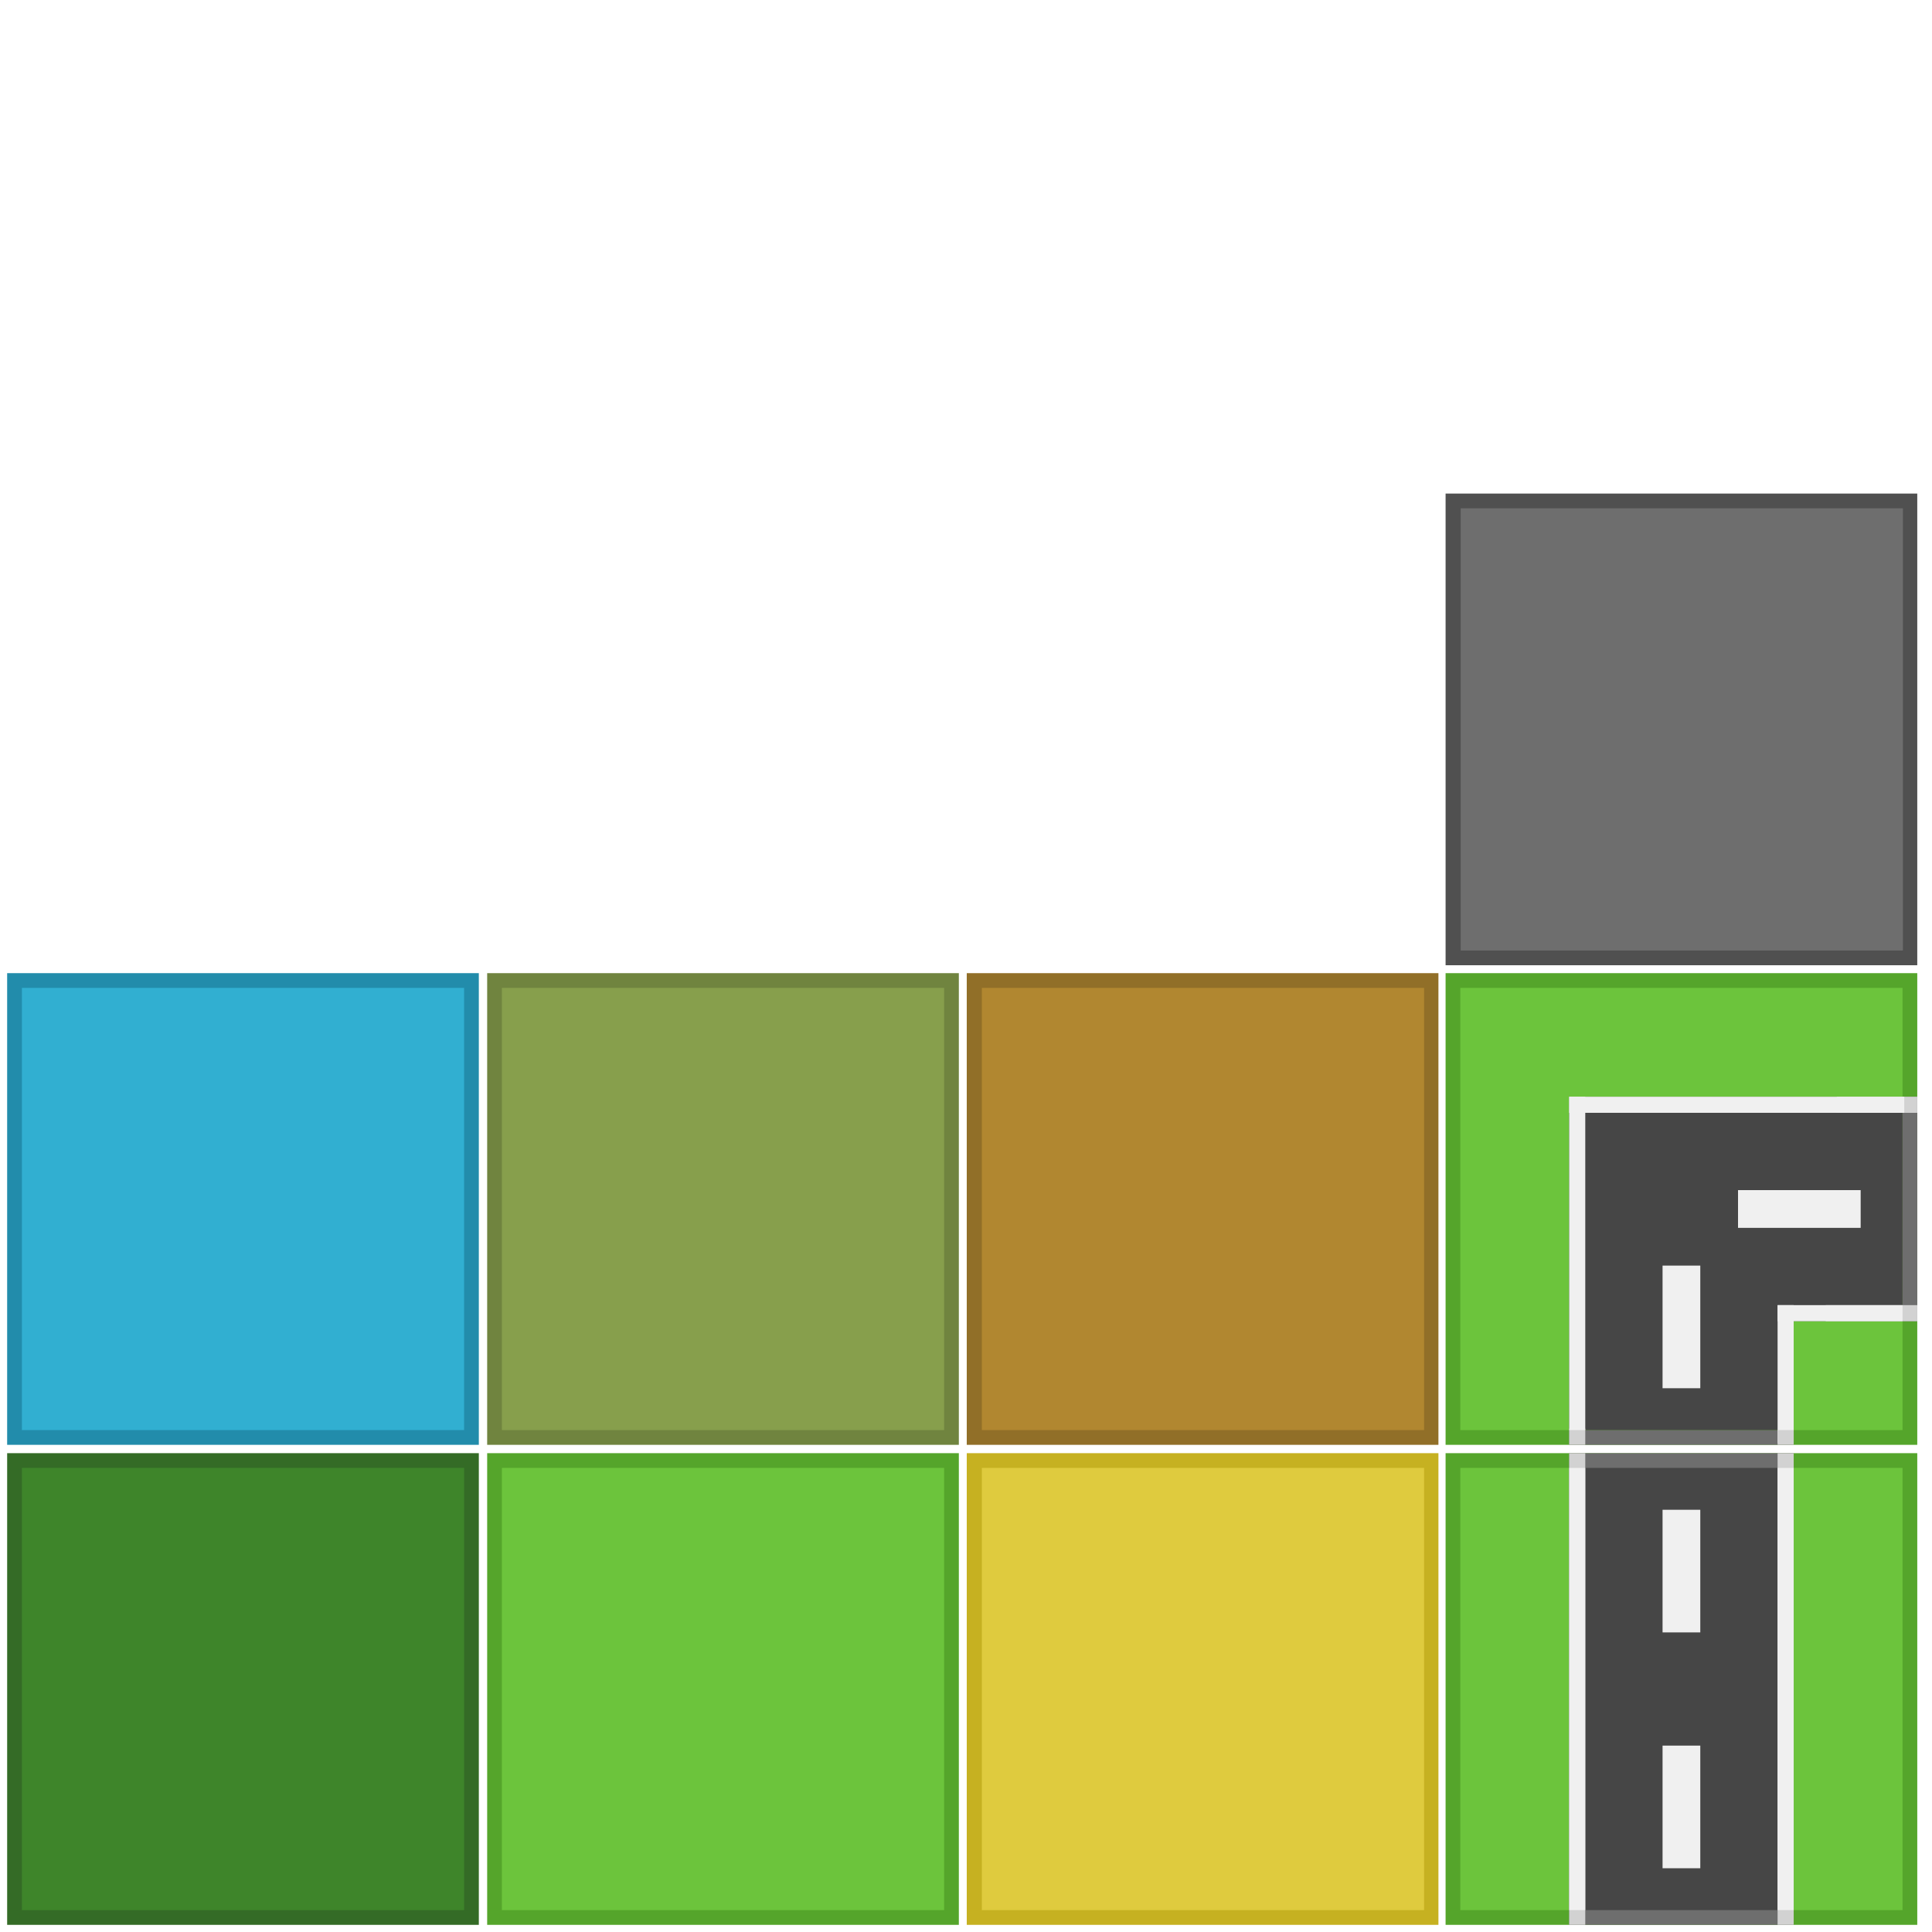
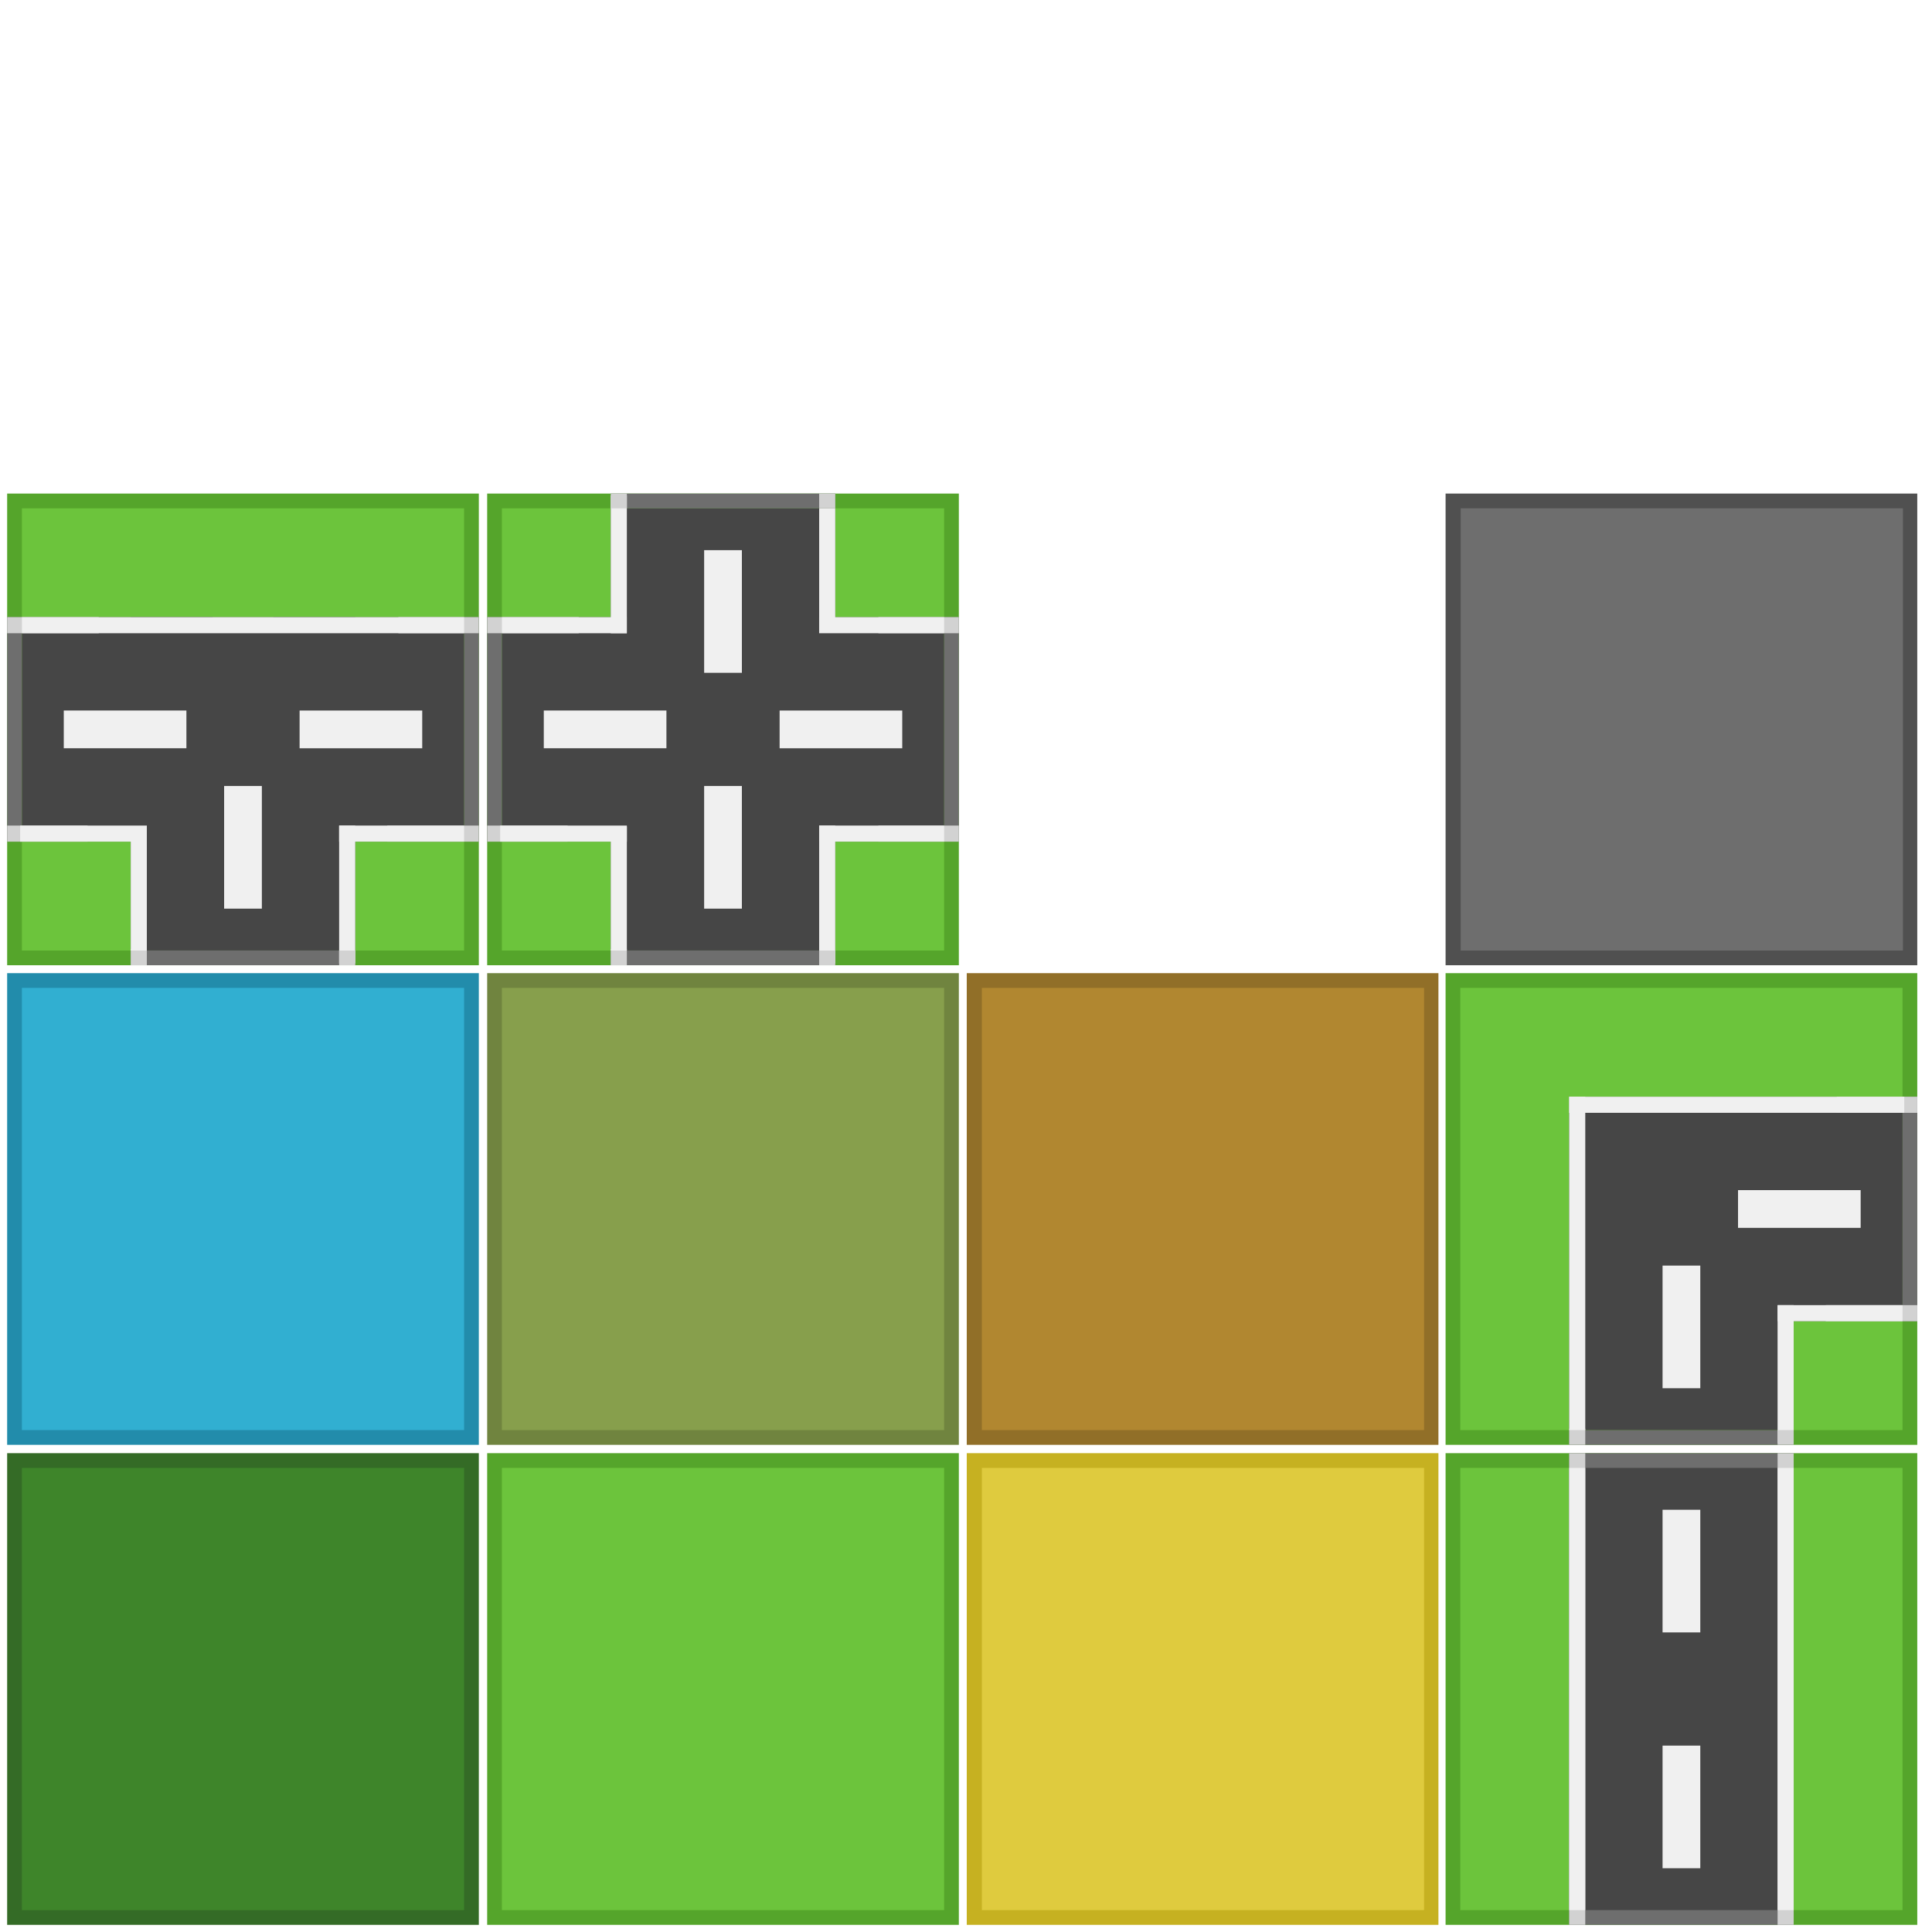
<svg xmlns="http://www.w3.org/2000/svg" width="1024" height="1024" viewBox="0 0 1024 1024" id="svg2" version="1.1">
  <defs id="defs4" />
  <g id="layer1" transform="translate(0,-28.36216)">
    <rect y="798.571" x="766.191" height="250" width="250" id="rect4138-5-6" style="fill:#55a52b;fill-opacity:1;fill-rule:evenodd;stroke:none;stroke-width:0.047;stroke-linecap:butt;stroke-linejoin:round;stroke-miterlimit:4;stroke-dasharray:none;stroke-opacity:1" />
    <rect y="806.384" x="774.003" height="234.375" width="234.375" id="rect4138-5-8-6" style="fill:#6cc43c;fill-opacity:1;fill-rule:evenodd;stroke:none;stroke-width:0.047;stroke-linecap:butt;stroke-linejoin:round;stroke-miterlimit:4;stroke-dasharray:none;stroke-opacity:1" />
    <rect y="544.152" x="3.791" height="250" width="250" id="rect4138-3" style="fill:#228cab;fill-opacity:1;fill-rule:evenodd;stroke:none;stroke-width:0.047;stroke-linecap:butt;stroke-linejoin:round;stroke-miterlimit:4;stroke-dasharray:none;stroke-opacity:1" />
    <rect y="551.965" x="11.604" height="234.375" width="234.375" id="rect4138-3-2" style="fill:#31afd1;fill-opacity:1;fill-rule:evenodd;stroke:none;stroke-width:0.047;stroke-linecap:butt;stroke-linejoin:round;stroke-miterlimit:4;stroke-dasharray:none;stroke-opacity:1" />
    <rect y="798.571" x="3.791" height="250" width="250" id="rect4138" style="fill:#346b26;fill-opacity:1;fill-rule:evenodd;stroke:none;stroke-width:0.047;stroke-linecap:butt;stroke-linejoin:round;stroke-miterlimit:4;stroke-dasharray:none;stroke-opacity:1" />
    <rect y="798.571" x="258.21" height="250" width="250" id="rect4138-5" style="fill:#55a52b;fill-opacity:1;fill-rule:evenodd;stroke:none;stroke-width:0.047;stroke-linecap:butt;stroke-linejoin:round;stroke-miterlimit:4;stroke-dasharray:none;stroke-opacity:1" />
    <rect y="544.152" x="258.21" height="250" width="250" id="rect4138-3-6" style="fill:#70843f;fill-opacity:1;fill-rule:evenodd;stroke:none;stroke-width:0.047;stroke-linecap:butt;stroke-linejoin:round;stroke-miterlimit:4;stroke-dasharray:none;stroke-opacity:1" />
    <rect y="551.965" x="266.022" height="234.375" width="234.375" id="rect4138-3-6-0" style="fill:#879f4c;fill-opacity:1;fill-rule:evenodd;stroke:none;stroke-width:0.047;stroke-linecap:butt;stroke-linejoin:round;stroke-miterlimit:4;stroke-dasharray:none;stroke-opacity:1" />
    <rect y="806.384" x="266.022" height="234.375" width="234.375" id="rect4138-5-8" style="fill:#6cc43c;fill-opacity:1;fill-rule:evenodd;stroke:none;stroke-width:0.047;stroke-linecap:butt;stroke-linejoin:round;stroke-miterlimit:4;stroke-dasharray:none;stroke-opacity:1" />
    <rect y="806.384" x="11.604" height="234.375" width="234.375" id="rect4138-8" style="fill:#3e852a;fill-opacity:1;fill-rule:evenodd;stroke:none;stroke-width:0.047;stroke-linecap:butt;stroke-linejoin:round;stroke-miterlimit:4;stroke-dasharray:none;stroke-opacity:1" />
    <rect y="798.571" x="512.4" height="250" width="250" id="rect4138-3-6-9" style="fill:#c6b121;fill-opacity:1;fill-rule:evenodd;stroke:none;stroke-width:0.047;stroke-linecap:butt;stroke-linejoin:round;stroke-miterlimit:4;stroke-dasharray:none;stroke-opacity:1" />
    <rect y="806.384" x="520.413" height="234.375" width="234.375" id="rect4138-3-6-0-9" style="fill:#dfcb3e;fill-opacity:1;fill-rule:evenodd;stroke:none;stroke-width:0.047;stroke-linecap:butt;stroke-linejoin:round;stroke-miterlimit:4;stroke-dasharray:none;stroke-opacity:1" />
    <rect y="544.152" x="512.4" height="250" width="250" id="rect4138-3-6-9-8" style="fill:#916f28;fill-opacity:1;fill-rule:evenodd;stroke:none;stroke-width:0.047;stroke-linecap:butt;stroke-linejoin:round;stroke-miterlimit:4;stroke-dasharray:none;stroke-opacity:1" />
    <rect y="551.965" x="520.413" height="234.375" width="234.375" id="rect4138-3-6-0-9-4" style="fill:#b18730;fill-opacity:1;fill-rule:evenodd;stroke:none;stroke-width:0.047;stroke-linecap:butt;stroke-linejoin:round;stroke-miterlimit:4;stroke-dasharray:none;stroke-opacity:1" />
    <rect y="798.571" x="831.692" height="250" width="119" id="rect4138-3-6-9-82" style="fill:#6e6e6e;fill-opacity:1;fill-rule:evenodd;stroke:none;stroke-width:0.032;stroke-linecap:butt;stroke-linejoin:round;stroke-miterlimit:4;stroke-dasharray:none;stroke-opacity:1" />
    <rect y="806.384" x="831.692" height="234.375" width="119" id="rect4138-3-6-0-9-8" style="fill:#464646;fill-opacity:1;fill-rule:evenodd;stroke:none;stroke-width:0.033;stroke-linecap:butt;stroke-linejoin:round;stroke-miterlimit:4;stroke-dasharray:none;stroke-opacity:1" />
    <rect y="289.962" x="766.191" height="250" width="250" id="rect4138-3-6-9-82-3" style="fill:#505050;fill-opacity:1;fill-rule:evenodd;stroke:none;stroke-width:0.047;stroke-linecap:butt;stroke-linejoin:round;stroke-miterlimit:4;stroke-dasharray:none;stroke-opacity:1" />
    <rect y="297.775" x="774.204" height="234.375" width="234.375" id="rect4138-3-6-0-9-8-4" style="fill:#6e6e6e;fill-opacity:1;fill-rule:evenodd;stroke:none;stroke-width:0.047;stroke-linecap:butt;stroke-linejoin:round;stroke-miterlimit:4;stroke-dasharray:none;stroke-opacity:1" />
    <rect y="953.571" x="881.191" height="65" width="20" id="rect4138-3-6-0-9-8-4-9" style="fill:#f0f0f0;fill-opacity:1;fill-rule:evenodd;stroke:none;stroke-width:0.007;stroke-linecap:butt;stroke-linejoin:round;stroke-miterlimit:4;stroke-dasharray:none;stroke-opacity:1" />
    <rect y="828.571" x="881.191" height="65" width="20" id="rect4138-3-6-0-9-8-4-9-4" style="fill:#f0f0f0;fill-opacity:1;fill-rule:evenodd;stroke:none;stroke-width:0.007;stroke-linecap:butt;stroke-linejoin:round;stroke-miterlimit:4;stroke-dasharray:none;stroke-opacity:1" />
    <rect y="798.571" x="942.156" height="250" width="8.535" id="rect4138-3-6-0-9-8-4-9-4-6-4" style="fill:#d2d2d2;fill-opacity:1;fill-rule:evenodd;stroke:none;stroke-width:0.009;stroke-linecap:butt;stroke-linejoin:round;stroke-miterlimit:4;stroke-dasharray:none;stroke-opacity:1" />
    <rect y="806.384" x="942.156" height="234.375" width="8.535" id="rect4138-3-6-0-9-8-4-9-4-6" style="fill:#f0f0f0;fill-opacity:1;fill-rule:evenodd;stroke:none;stroke-width:0.009;stroke-linecap:butt;stroke-linejoin:round;stroke-miterlimit:4;stroke-dasharray:none;stroke-opacity:1" />
    <rect y="798.571" x="831.692" height="250" width="8.535" id="rect4138-3-6-0-9-8-4-9-4-6-4-8" style="fill:#d2d2d2;fill-opacity:1;fill-rule:evenodd;stroke:none;stroke-width:0.009;stroke-linecap:butt;stroke-linejoin:round;stroke-miterlimit:4;stroke-dasharray:none;stroke-opacity:1" />
    <rect y="806.384" x="831.692" height="234.375" width="8.535" id="rect4138-3-6-0-9-8-4-9-4-6-0" style="fill:#f0f0f0;fill-opacity:1;fill-rule:evenodd;stroke:none;stroke-width:0.009;stroke-linecap:butt;stroke-linejoin:round;stroke-miterlimit:4;stroke-dasharray:none;stroke-opacity:1" />
    <rect y="544.152" x="766.191" height="250" width="250" id="rect4138-5-6-5" style="fill:#55a52b;fill-opacity:1;fill-rule:evenodd;stroke:none;stroke-width:0.047;stroke-linecap:butt;stroke-linejoin:round;stroke-miterlimit:4;stroke-dasharray:none;stroke-opacity:1" />
    <rect y="551.965" x="774.003" height="234.375" width="234.375" id="rect4138-5-8-6-5" style="fill:#6cc43c;fill-opacity:1;fill-rule:evenodd;stroke:none;stroke-width:0.047;stroke-linecap:butt;stroke-linejoin:round;stroke-miterlimit:4;stroke-dasharray:none;stroke-opacity:1" />
    <rect y="786.337" x="831.692" height="7.815" width="119" id="rect4138-3-6-9-82-8" style="fill:#6e6e6e;fill-opacity:1;fill-rule:evenodd;stroke:none;stroke-width:0.006;stroke-linecap:butt;stroke-linejoin:round;stroke-miterlimit:4;stroke-dasharray:none;stroke-opacity:1" />
    <rect y="609.644" x="831.692" height="176.695" width="119" id="rect4138-3-6-0-9-8-7" style="fill:#464646;fill-opacity:1;fill-rule:evenodd;stroke:none;stroke-width:0.029;stroke-linecap:butt;stroke-linejoin:round;stroke-miterlimit:4;stroke-dasharray:none;stroke-opacity:1" />
    <rect y="785.617" x="831.692" height="8.535" width="8.535" id="rect4138-3-6-0-9-8-4-9-4-6-4-8-4" style="fill:#d2d2d2;fill-opacity:1;fill-rule:evenodd;stroke:none;stroke-width:0.002;stroke-linecap:butt;stroke-linejoin:round;stroke-miterlimit:4;stroke-dasharray:none;stroke-opacity:1" />
    <rect y="609.646" x="831.692" height="176.693" width="8.535" id="rect4138-3-6-0-9-8-4-9-4-6-0-5" style="fill:#f0f0f0;fill-opacity:1;fill-rule:evenodd;stroke:none;stroke-width:0.008;stroke-linecap:butt;stroke-linejoin:round;stroke-miterlimit:4;stroke-dasharray:none;stroke-opacity:1" />
    <rect y="-1016.2" x="609.652" height="7.85" width="119" id="rect4138-3-6-9-82-8-5" style="fill:#6e6e6e;fill-opacity:1;fill-rule:evenodd;stroke:none;stroke-width:0.006;stroke-linecap:butt;stroke-linejoin:round;stroke-miterlimit:4;stroke-dasharray:none;stroke-opacity:1" transform="rotate(90)" />
    <rect y="-1008.379" x="609.652" height="101.075" width="119" id="rect4138-3-6-0-9-8-7-2" style="fill:#464646;fill-opacity:1;fill-rule:evenodd;stroke:none;stroke-width:0.022;stroke-linecap:butt;stroke-linejoin:round;stroke-miterlimit:4;stroke-dasharray:none;stroke-opacity:1" transform="rotate(90)" />
    <rect y="720.111" x="942.154" height="73.073" width="8.535" id="rect4138-3-6-0-9-8-4-9-4-6-3" style="fill:#f0f0f0;fill-opacity:1;fill-rule:evenodd;stroke:none;stroke-width:0.005;stroke-linecap:butt;stroke-linejoin:round;stroke-miterlimit:4;stroke-dasharray:none;stroke-opacity:1" />
    <rect y="786.337" x="942.154" height="7.815" width="8.535" id="rect4138-3-6-0-9-8-4-9-4-6-4-7" style="fill:#d2d2d2;fill-opacity:1;fill-rule:evenodd;stroke:none;stroke-width:0.002;stroke-linecap:butt;stroke-linejoin:round;stroke-miterlimit:4;stroke-dasharray:none;stroke-opacity:1" />
    <rect y="-986.191" x="659.152" height="65" width="20" id="rect4138-3-6-0-9-8-4-9-4-0-4" style="fill:#f0f0f0;fill-opacity:1;fill-rule:evenodd;stroke:none;stroke-width:0.007;stroke-linecap:butt;stroke-linejoin:round;stroke-miterlimit:4;stroke-dasharray:none;stroke-opacity:1" transform="rotate(90)" />
    <rect y="-1016.199" x="720.113" height="48.535" width="8.535" id="rect4138-3-6-0-9-8-4-9-4-6-4-7-3" style="fill:#d2d2d2;fill-opacity:1;fill-rule:evenodd;stroke:none;stroke-width:0.004;stroke-linecap:butt;stroke-linejoin:round;stroke-miterlimit:4;stroke-dasharray:none;stroke-opacity:1" transform="rotate(90)" />
    <rect y="-1008.378" x="720.113" height="66.222" width="8.535" id="rect4138-3-6-0-9-8-4-9-4-6-3-8" style="fill:#f0f0f0;fill-opacity:1;fill-rule:evenodd;stroke:none;stroke-width:0.005;stroke-linecap:butt;stroke-linejoin:round;stroke-miterlimit:4;stroke-dasharray:none;stroke-opacity:1" transform="rotate(90)" />
    <rect y="-1016.191" x="609.642" height="42.641" width="8.535" id="rect4138-3-6-0-9-8-4-9-4-6-4-8-4-3" style="fill:#d2d2d2;fill-opacity:1;fill-rule:evenodd;stroke:none;stroke-width:0.004;stroke-linecap:butt;stroke-linejoin:round;stroke-miterlimit:4;stroke-dasharray:none;stroke-opacity:1" transform="rotate(90)" />
    <rect y="-1009.302" x="609.642" height="177.61" width="8.535" id="rect4138-3-6-0-9-8-4-9-4-6-0-5-5" style="fill:#f0f0f0;fill-opacity:1;fill-rule:evenodd;stroke:none;stroke-width:0.008;stroke-linecap:butt;stroke-linejoin:round;stroke-miterlimit:4;stroke-dasharray:none;stroke-opacity:1" transform="rotate(90)" />
    <rect y="699.152" x="881.191" height="65" width="20" id="rect4138-3-6-0-9-8-4-9-8" style="fill:#f0f0f0;fill-opacity:1;fill-rule:evenodd;stroke:none;stroke-width:0.007;stroke-linecap:butt;stroke-linejoin:round;stroke-miterlimit:4;stroke-dasharray:none;stroke-opacity:1" />
+     <rect y="289.962" x="3.791" height="250" width="250" id="rect4138-5-6-5-0" style="fill:#55a52b;fill-opacity:1;fill-rule:evenodd;stroke:none;stroke-width:0.047;stroke-linecap:butt;stroke-linejoin:round;stroke-miterlimit:4;stroke-dasharray:none;stroke-opacity:1" />
+     <rect y="297.775" x="11.604" height="234.375" width="234.375" id="rect4138-5-8-6-5-3" style="fill:#6cc43c;fill-opacity:1;fill-rule:evenodd;stroke:none;stroke-width:0.047;stroke-linecap:butt;stroke-linejoin:round;stroke-miterlimit:4;stroke-dasharray:none;stroke-opacity:1" />
+     <rect y="532.147" x="69.292" height="7.815" width="119" id="rect4138-3-6-9-82-8-0" style="fill:#6e6e6e;fill-opacity:1;fill-rule:evenodd;stroke:none;stroke-width:0.006;stroke-linecap:butt;stroke-linejoin:round;stroke-miterlimit:4;stroke-dasharray:none;stroke-opacity:1" />
+     <rect y="355.454" x="69.292" height="176.695" width="119" id="rect4138-3-6-0-9-8-7-3" style="fill:#464646;fill-opacity:1;fill-rule:evenodd;stroke:none;stroke-width:0.029;stroke-linecap:butt;stroke-linejoin:round;stroke-miterlimit:4;stroke-dasharray:none;stroke-opacity:1" />
+     <rect y="531.427" x="69.292" height="8.535" width="8.535" id="rect4138-3-6-0-9-8-4-9-4-6-4-8-4-1" style="fill:#d2d2d2;fill-opacity:1;fill-rule:evenodd;stroke:none;stroke-width:0.002;stroke-linecap:butt;stroke-linejoin:round;stroke-miterlimit:4;stroke-dasharray:none;stroke-opacity:1" />
+     <rect y="-253.8" x="355.462" height="7.85" width="119" id="rect4138-3-6-9-82-8-5-9" style="fill:#6e6e6e;fill-opacity:1;fill-rule:evenodd;stroke:none;stroke-width:0.006;stroke-linecap:butt;stroke-linejoin:round;stroke-miterlimit:4;stroke-dasharray:none;stroke-opacity:1" transform="matrix(0,1,-1,0,0,0)" />
+     <rect y="-245.979" x="355.462" height="101.075" width="119" id="rect4138-3-6-0-9-8-7-2-3" style="fill:#464646;fill-opacity:1;fill-rule:evenodd;stroke:none;stroke-width:0.022;stroke-linecap:butt;stroke-linejoin:round;stroke-miterlimit:4;stroke-dasharray:none;stroke-opacity:1" transform="matrix(0,1,-1,0,0,0)" />
+     <rect y="465.921" x="179.754" height="73.073" width="8.535" id="rect4138-3-6-0-9-8-4-9-4-6-3-7" style="fill:#f0f0f0;fill-opacity:1;fill-rule:evenodd;stroke:none;stroke-width:0.005;stroke-linecap:butt;stroke-linejoin:round;stroke-miterlimit:4;stroke-dasharray:none;stroke-opacity:1" />
+     <rect y="532.147" x="179.754" height="7.815" width="8.535" id="rect4138-3-6-0-9-8-4-9-4-6-4-7-9" style="fill:#d2d2d2;fill-opacity:1;fill-rule:evenodd;stroke:none;stroke-width:0.002;stroke-linecap:butt;stroke-linejoin:round;stroke-miterlimit:4;stroke-dasharray:none;stroke-opacity:1" />
+     <rect y="-223.791" x="404.962" height="65" width="20" id="rect4138-3-6-0-9-8-4-9-4-0-4-0" style="fill:#f0f0f0;fill-opacity:1;fill-rule:evenodd;stroke:none;stroke-width:0.007;stroke-linecap:butt;stroke-linejoin:round;stroke-miterlimit:4;stroke-dasharray:none;stroke-opacity:1" transform="matrix(0,1,-1,0,0,0)" />
+     <rect y="-253.799" x="465.923" height="48.535" width="8.535" id="rect4138-3-6-0-9-8-4-9-4-6-4-7-3-5" style="fill:#d2d2d2;fill-opacity:1;fill-rule:evenodd;stroke:none;stroke-width:0.004;stroke-linecap:butt;stroke-linejoin:round;stroke-miterlimit:4;stroke-dasharray:none;stroke-opacity:1" transform="matrix(0,1,-1,0,0,0)" />
+     <rect y="-245.978" x="465.923" height="66.222" width="8.535" id="rect4138-3-6-0-9-8-4-9-4-6-3-8-4" style="fill:#f0f0f0;fill-opacity:1;fill-rule:evenodd;stroke:none;stroke-width:0.005;stroke-linecap:butt;stroke-linejoin:round;stroke-miterlimit:4;stroke-dasharray:none;stroke-opacity:1" transform="matrix(0,1,-1,0,0,0)" />
+     <rect y="-253.791" x="355.452" height="42.641" width="8.535" id="rect4138-3-6-0-9-8-4-9-4-6-4-8-4-3-7" style="fill:#d2d2d2;fill-opacity:1;fill-rule:evenodd;stroke:none;stroke-width:0.004;stroke-linecap:butt;stroke-linejoin:round;stroke-miterlimit:4;stroke-dasharray:none;stroke-opacity:1" transform="matrix(0,1,-1,0,0,0)" />
+     <rect y="444.962" x="118.791" height="65" width="20" id="rect4138-3-6-0-9-8-4-9-8-9" style="fill:#f0f0f0;fill-opacity:1;fill-rule:evenodd;stroke:none;stroke-width:0.007;stroke-linecap:butt;stroke-linejoin:round;stroke-miterlimit:4;stroke-dasharray:none;stroke-opacity:1" />
+     <rect y="3.791" x="-474.452" height="7.85" width="119" id="rect4138-3-6-9-82-8-5-9-3" style="fill:#6e6e6e;fill-opacity:1;fill-rule:evenodd;stroke:none;stroke-width:0.006;stroke-linecap:butt;stroke-linejoin:round;stroke-miterlimit:4;stroke-dasharray:none;stroke-opacity:1" transform="matrix(0,-1,1,0,0,0)" />
+     <rect y="11.612" x="-474.452" height="101.075" width="119" id="rect4138-3-6-0-9-8-7-2-3-7" style="fill:#464646;fill-opacity:1;fill-rule:evenodd;stroke:none;stroke-width:0.022;stroke-linecap:butt;stroke-linejoin:round;stroke-miterlimit:4;stroke-dasharray:none;stroke-opacity:1" transform="matrix(0,-1,1,0,0,0)" />
+     <rect y="466.456" x="69.293" height="65.693" width="8.535" id="rect4138-3-6-0-9-8-4-9-4-6-0-5-8" style="fill:#f0f0f0;fill-opacity:1;fill-rule:evenodd;stroke:none;stroke-width:0.008;stroke-linecap:butt;stroke-linejoin:round;stroke-miterlimit:4;stroke-dasharray:none;stroke-opacity:1" />
+     <rect y="33.8" x="-424.952" height="65" width="20" id="rect4138-3-6-0-9-8-4-9-4-0-4-0-2" style="fill:#f0f0f0;fill-opacity:1;fill-rule:evenodd;stroke:none;stroke-width:0.007;stroke-linecap:butt;stroke-linejoin:round;stroke-miterlimit:4;stroke-dasharray:none;stroke-opacity:1" transform="matrix(0,-1,1,0,0,0)" />
+     <rect y="3.792" x="-363.991" height="48.535" width="8.535" id="rect4138-3-6-0-9-8-4-9-4-6-4-7-3-5-2" style="fill:#d2d2d2;fill-opacity:1;fill-rule:evenodd;stroke:none;stroke-width:0.004;stroke-linecap:butt;stroke-linejoin:round;stroke-miterlimit:4;stroke-dasharray:none;stroke-opacity:1" transform="matrix(0,-1,1,0,0,0)" />
+     <rect y="3.8" x="-474.462" height="42.641" width="8.535" id="rect4138-3-6-0-9-8-4-9-4-6-4-8-4-3-7-5" style="fill:#d2d2d2;fill-opacity:1;fill-rule:evenodd;stroke:none;stroke-width:0.004;stroke-linecap:butt;stroke-linejoin:round;stroke-miterlimit:4;stroke-dasharray:none;stroke-opacity:1" transform="matrix(0,-1,1,0,0,0)" />
+     <rect y="10.689" x="-474.462" height="67.137" width="8.535" id="rect4138-3-6-0-9-8-4-9-4-6-0-5-5-0-8" style="fill:#f0f0f0;fill-opacity:1;fill-rule:evenodd;stroke:none;stroke-width:0.008;stroke-linecap:butt;stroke-linejoin:round;stroke-miterlimit:4;stroke-dasharray:none;stroke-opacity:1" transform="matrix(0,-1,1,0,0,0)" />
+     <rect y="-245.984" x="355.452" height="234.369" width="8.535" id="rect4138-3-6-0-9-8-4-9-4-6-0-5-5-0" style="fill:#f0f0f0;fill-opacity:1;fill-rule:evenodd;stroke:none;stroke-width:0.008;stroke-linecap:butt;stroke-linejoin:round;stroke-miterlimit:4;stroke-dasharray:none;stroke-opacity:1" transform="matrix(0,1,-1,0,0,0)" />
+     <rect y="289.962" x="258.21" height="250" width="250" id="rect4138-5-6-5-0-1" style="fill:#55a52b;fill-opacity:1;fill-rule:evenodd;stroke:none;stroke-width:0.047;stroke-linecap:butt;stroke-linejoin:round;stroke-miterlimit:4;stroke-dasharray:none;stroke-opacity:1" />
+     <rect y="297.775" x="266.022" height="234.375" width="234.375" id="rect4138-5-8-6-5-3-7" style="fill:#6cc43c;fill-opacity:1;fill-rule:evenodd;stroke:none;stroke-width:0.047;stroke-linecap:butt;stroke-linejoin:round;stroke-miterlimit:4;stroke-dasharray:none;stroke-opacity:1" />
+     <rect y="532.147" x="323.711" height="7.815" width="119" id="rect4138-3-6-9-82-8-0-0" style="fill:#6e6e6e;fill-opacity:1;fill-rule:evenodd;stroke:none;stroke-width:0.006;stroke-linecap:butt;stroke-linejoin:round;stroke-miterlimit:4;stroke-dasharray:none;stroke-opacity:1" />
+     <rect y="355.454" x="323.711" height="176.695" width="119" id="rect4138-3-6-0-9-8-7-3-5" style="fill:#464646;fill-opacity:1;fill-rule:evenodd;stroke:none;stroke-width:0.029;stroke-linecap:butt;stroke-linejoin:round;stroke-miterlimit:4;stroke-dasharray:none;stroke-opacity:1" />
+     <rect y="531.427" x="323.711" height="8.535" width="8.535" id="rect4138-3-6-0-9-8-4-9-4-6-4-8-4-1-2" style="fill:#d2d2d2;fill-opacity:1;fill-rule:evenodd;stroke:none;stroke-width:0.002;stroke-linecap:butt;stroke-linejoin:round;stroke-miterlimit:4;stroke-dasharray:none;stroke-opacity:1" />
+     <rect y="-508.21" x="355.462" height="7.85" width="119" id="rect4138-3-6-9-82-8-5-9-0" style="fill:#6e6e6e;fill-opacity:1;fill-rule:evenodd;stroke:none;stroke-width:0.006;stroke-linecap:butt;stroke-linejoin:round;stroke-miterlimit:4;stroke-dasharray:none;stroke-opacity:1" transform="matrix(0,1,-1,0,0,0)" />
+     <rect y="-500.398" x="355.462" height="101.075" width="119" id="rect4138-3-6-0-9-8-7-2-3-78" style="fill:#464646;fill-opacity:1;fill-rule:evenodd;stroke:none;stroke-width:0.022;stroke-linecap:butt;stroke-linejoin:round;stroke-miterlimit:4;stroke-dasharray:none;stroke-opacity:1" transform="matrix(0,1,-1,0,0,0)" />
+     <rect y="-474.47" x="-442.711" height="176.695" width="119" id="rect4138-3-6-0-9-8-7-3-5-7" style="fill:#464646;fill-opacity:1;fill-rule:evenodd;stroke:none;stroke-width:0.029;stroke-linecap:butt;stroke-linejoin:round;stroke-miterlimit:4;stroke-dasharray:none;stroke-opacity:1" transform="scale(-1,-1)" />
+     <rect y="-478.21" x="404.962" height="65" width="20" id="rect4138-3-6-0-9-8-4-9-4-0-4-0-9" style="fill:#f0f0f0;fill-opacity:1;fill-rule:evenodd;stroke:none;stroke-width:0.007;stroke-linecap:butt;stroke-linejoin:round;stroke-miterlimit:4;stroke-dasharray:none;stroke-opacity:1" transform="matrix(0,1,-1,0,0,0)" />
+     <rect y="465.921" x="434.173" height="73.073" width="8.535" id="rect4138-3-6-0-9-8-4-9-4-6-3-7-2" style="fill:#f0f0f0;fill-opacity:1;fill-rule:evenodd;stroke:none;stroke-width:0.005;stroke-linecap:butt;stroke-linejoin:round;stroke-miterlimit:4;stroke-dasharray:none;stroke-opacity:1" />
+     <rect y="532.147" x="434.173" height="7.815" width="8.535" id="rect4138-3-6-0-9-8-4-9-4-6-4-7-9-7" style="fill:#d2d2d2;fill-opacity:1;fill-rule:evenodd;stroke:none;stroke-width:0.002;stroke-linecap:butt;stroke-linejoin:round;stroke-miterlimit:4;stroke-dasharray:none;stroke-opacity:1" />
+     <rect y="-508.209" x="355.452" height="42.641" width="8.535" id="rect4138-3-6-0-9-8-4-9-4-6-4-8-4-3-7-1" style="fill:#d2d2d2;fill-opacity:1;fill-rule:evenodd;stroke:none;stroke-width:0.004;stroke-linecap:butt;stroke-linejoin:round;stroke-miterlimit:4;stroke-dasharray:none;stroke-opacity:1" transform="matrix(0,1,-1,0,0,0)" />
+     <rect y="444.962" x="373.21" height="65" width="20" id="rect4138-3-6-0-9-8-4-9-8-9-3" style="fill:#f0f0f0;fill-opacity:1;fill-rule:evenodd;stroke:none;stroke-width:0.007;stroke-linecap:butt;stroke-linejoin:round;stroke-miterlimit:4;stroke-dasharray:none;stroke-opacity:1" />
+     <rect y="258.21" x="-474.452" height="7.85" width="119" id="rect4138-3-6-9-82-8-5-9-3-8" style="fill:#6e6e6e;fill-opacity:1;fill-rule:evenodd;stroke:none;stroke-width:0.006;stroke-linecap:butt;stroke-linejoin:round;stroke-miterlimit:4;stroke-dasharray:none;stroke-opacity:1" transform="matrix(0,-1,1,0,0,0)" />
+     <rect y="266.031" x="-474.452" height="101.075" width="119" id="rect4138-3-6-0-9-8-7-2-3-7-9" style="fill:#464646;fill-opacity:1;fill-rule:evenodd;stroke:none;stroke-width:0.022;stroke-linecap:butt;stroke-linejoin:round;stroke-miterlimit:4;stroke-dasharray:none;stroke-opacity:1" transform="matrix(0,-1,1,0,0,0)" />
+     <rect y="466.456" x="323.712" height="65.693" width="8.535" id="rect4138-3-6-0-9-8-4-9-4-6-0-5-8-6" style="fill:#f0f0f0;fill-opacity:1;fill-rule:evenodd;stroke:none;stroke-width:0.008;stroke-linecap:butt;stroke-linejoin:round;stroke-miterlimit:4;stroke-dasharray:none;stroke-opacity:1" />
+     <rect y="288.219" x="-424.952" height="65" width="20" id="rect4138-3-6-0-9-8-4-9-4-0-4-0-2-6" style="fill:#f0f0f0;fill-opacity:1;fill-rule:evenodd;stroke:none;stroke-width:0.007;stroke-linecap:butt;stroke-linejoin:round;stroke-miterlimit:4;stroke-dasharray:none;stroke-opacity:1" transform="matrix(0,-1,1,0,0,0)" />
+     <rect y="258.211" x="-363.991" height="48.535" width="8.535" id="rect4138-3-6-0-9-8-4-9-4-6-4-7-3-5-2-5" style="fill:#d2d2d2;fill-opacity:1;fill-rule:evenodd;stroke:none;stroke-width:0.004;stroke-linecap:butt;stroke-linejoin:round;stroke-miterlimit:4;stroke-dasharray:none;stroke-opacity:1" transform="matrix(0,-1,1,0,0,0)" />
+     <rect y="258.219" x="-474.462" height="42.641" width="8.535" id="rect4138-3-6-0-9-8-4-9-4-6-4-8-4-3-7-5-4" style="fill:#d2d2d2;fill-opacity:1;fill-rule:evenodd;stroke:none;stroke-width:0.004;stroke-linecap:butt;stroke-linejoin:round;stroke-miterlimit:4;stroke-dasharray:none;stroke-opacity:1" transform="matrix(0,-1,1,0,0,0)" />
+     <rect y="265.108" x="-474.462" height="67.137" width="8.535" id="rect4138-3-6-0-9-8-4-9-4-6-0-5-5-0-8-4" style="fill:#f0f0f0;fill-opacity:1;fill-rule:evenodd;stroke:none;stroke-width:0.008;stroke-linecap:butt;stroke-linejoin:round;stroke-miterlimit:4;stroke-dasharray:none;stroke-opacity:1" transform="matrix(0,-1,1,0,0,0)" />
+     <rect y="-332.203" x="355.452" height="66.169" width="8.535" id="rect4138-3-6-0-9-8-4-9-4-6-0-5-5-0-0" style="fill:#f0f0f0;fill-opacity:1;fill-rule:evenodd;stroke:none;stroke-width:0.008;stroke-linecap:butt;stroke-linejoin:round;stroke-miterlimit:4;stroke-dasharray:none;stroke-opacity:1" transform="matrix(0,1,-1,0,0,0)" />
+     <rect y="-297.778" x="-442.711" height="7.815" width="119" id="rect4138-3-6-9-82-8-0-0-3" style="fill:#6e6e6e;fill-opacity:1;fill-rule:evenodd;stroke:none;stroke-width:0.006;stroke-linecap:butt;stroke-linejoin:round;stroke-miterlimit:4;stroke-dasharray:none;stroke-opacity:1" transform="scale(-1,-1)" />
+     <rect y="-363.468" x="-442.711" height="65.693" width="8.535" id="rect4138-3-6-0-9-8-4-9-4-6-0-5-8-6-0" style="fill:#f0f0f0;fill-opacity:1;fill-rule:evenodd;stroke:none;stroke-width:0.008;stroke-linecap:butt;stroke-linejoin:round;stroke-miterlimit:4;stroke-dasharray:none;stroke-opacity:1" transform="scale(-1,-1)" />
+     <rect y="-364.003" x="-332.249" height="73.073" width="8.535" id="rect4138-3-6-0-9-8-4-9-4-6-3-7-2-1" style="fill:#f0f0f0;fill-opacity:1;fill-rule:evenodd;stroke:none;stroke-width:0.005;stroke-linecap:butt;stroke-linejoin:round;stroke-miterlimit:4;stroke-dasharray:none;stroke-opacity:1" transform="scale(-1,-1)" />
+     <rect y="-384.962" x="-393.212" height="65" width="20" id="rect4138-3-6-0-9-8-4-9-8-9-3-4" style="fill:#f0f0f0;fill-opacity:1;fill-rule:evenodd;stroke:none;stroke-width:0.007;stroke-linecap:butt;stroke-linejoin:round;stroke-miterlimit:4;stroke-dasharray:none;stroke-opacity:1" transform="scale(-1,-1)" />
+     <rect y="289.959" x="323.714" height="7.818" width="8.535" id="rect4138-3-6-0-9-8-4-9-4-6-4-8-4-1-2-0" style="fill:#d2d2d2;fill-opacity:1;fill-rule:evenodd;stroke:none;stroke-width:0.002;stroke-linecap:butt;stroke-linejoin:round;stroke-miterlimit:4;stroke-dasharray:none;stroke-opacity:1" />
+     <rect y="289.959" x="434.176" height="7.818" width="8.535" id="rect4138-3-6-0-9-8-4-9-4-6-4-8-4-1-2-0-4" style="fill:#d2d2d2;fill-opacity:1;fill-rule:evenodd;stroke:none;stroke-width:0.002;stroke-linecap:butt;stroke-linejoin:round;stroke-miterlimit:4;stroke-dasharray:none;stroke-opacity:1" />
+     <rect y="-500.4" x="355.452" height="66.23" width="8.535" id="rect4138-3-6-0-9-8-4-9-4-6-0-5-5-0-0-1" style="fill:#f0f0f0;fill-opacity:1;fill-rule:evenodd;stroke:none;stroke-width:0.008;stroke-linecap:butt;stroke-linejoin:round;stroke-miterlimit:4;stroke-dasharray:none;stroke-opacity:1" transform="matrix(0,1,-1,0,0,0)" />
+     <rect y="-508.209" x="465.923" height="42.641" width="8.535" id="rect4138-3-6-0-9-8-4-9-4-6-4-8-4-3-7-1-8" style="fill:#d2d2d2;fill-opacity:1;fill-rule:evenodd;stroke:none;stroke-width:0.004;stroke-linecap:butt;stroke-linejoin:round;stroke-miterlimit:4;stroke-dasharray:none;stroke-opacity:1" transform="matrix(0,1,-1,0,0,0)" />
+     <rect y="-500.4" x="465.923" height="66.23" width="8.535" id="rect4138-3-6-0-9-8-4-9-4-6-0-5-5-0-0-1-1" style="fill:#f0f0f0;fill-opacity:1;fill-rule:evenodd;stroke:none;stroke-width:0.008;stroke-linecap:butt;stroke-linejoin:round;stroke-miterlimit:4;stroke-dasharray:none;stroke-opacity:1" transform="matrix(0,1,-1,0,0,0)" />
  </g>
</svg>
